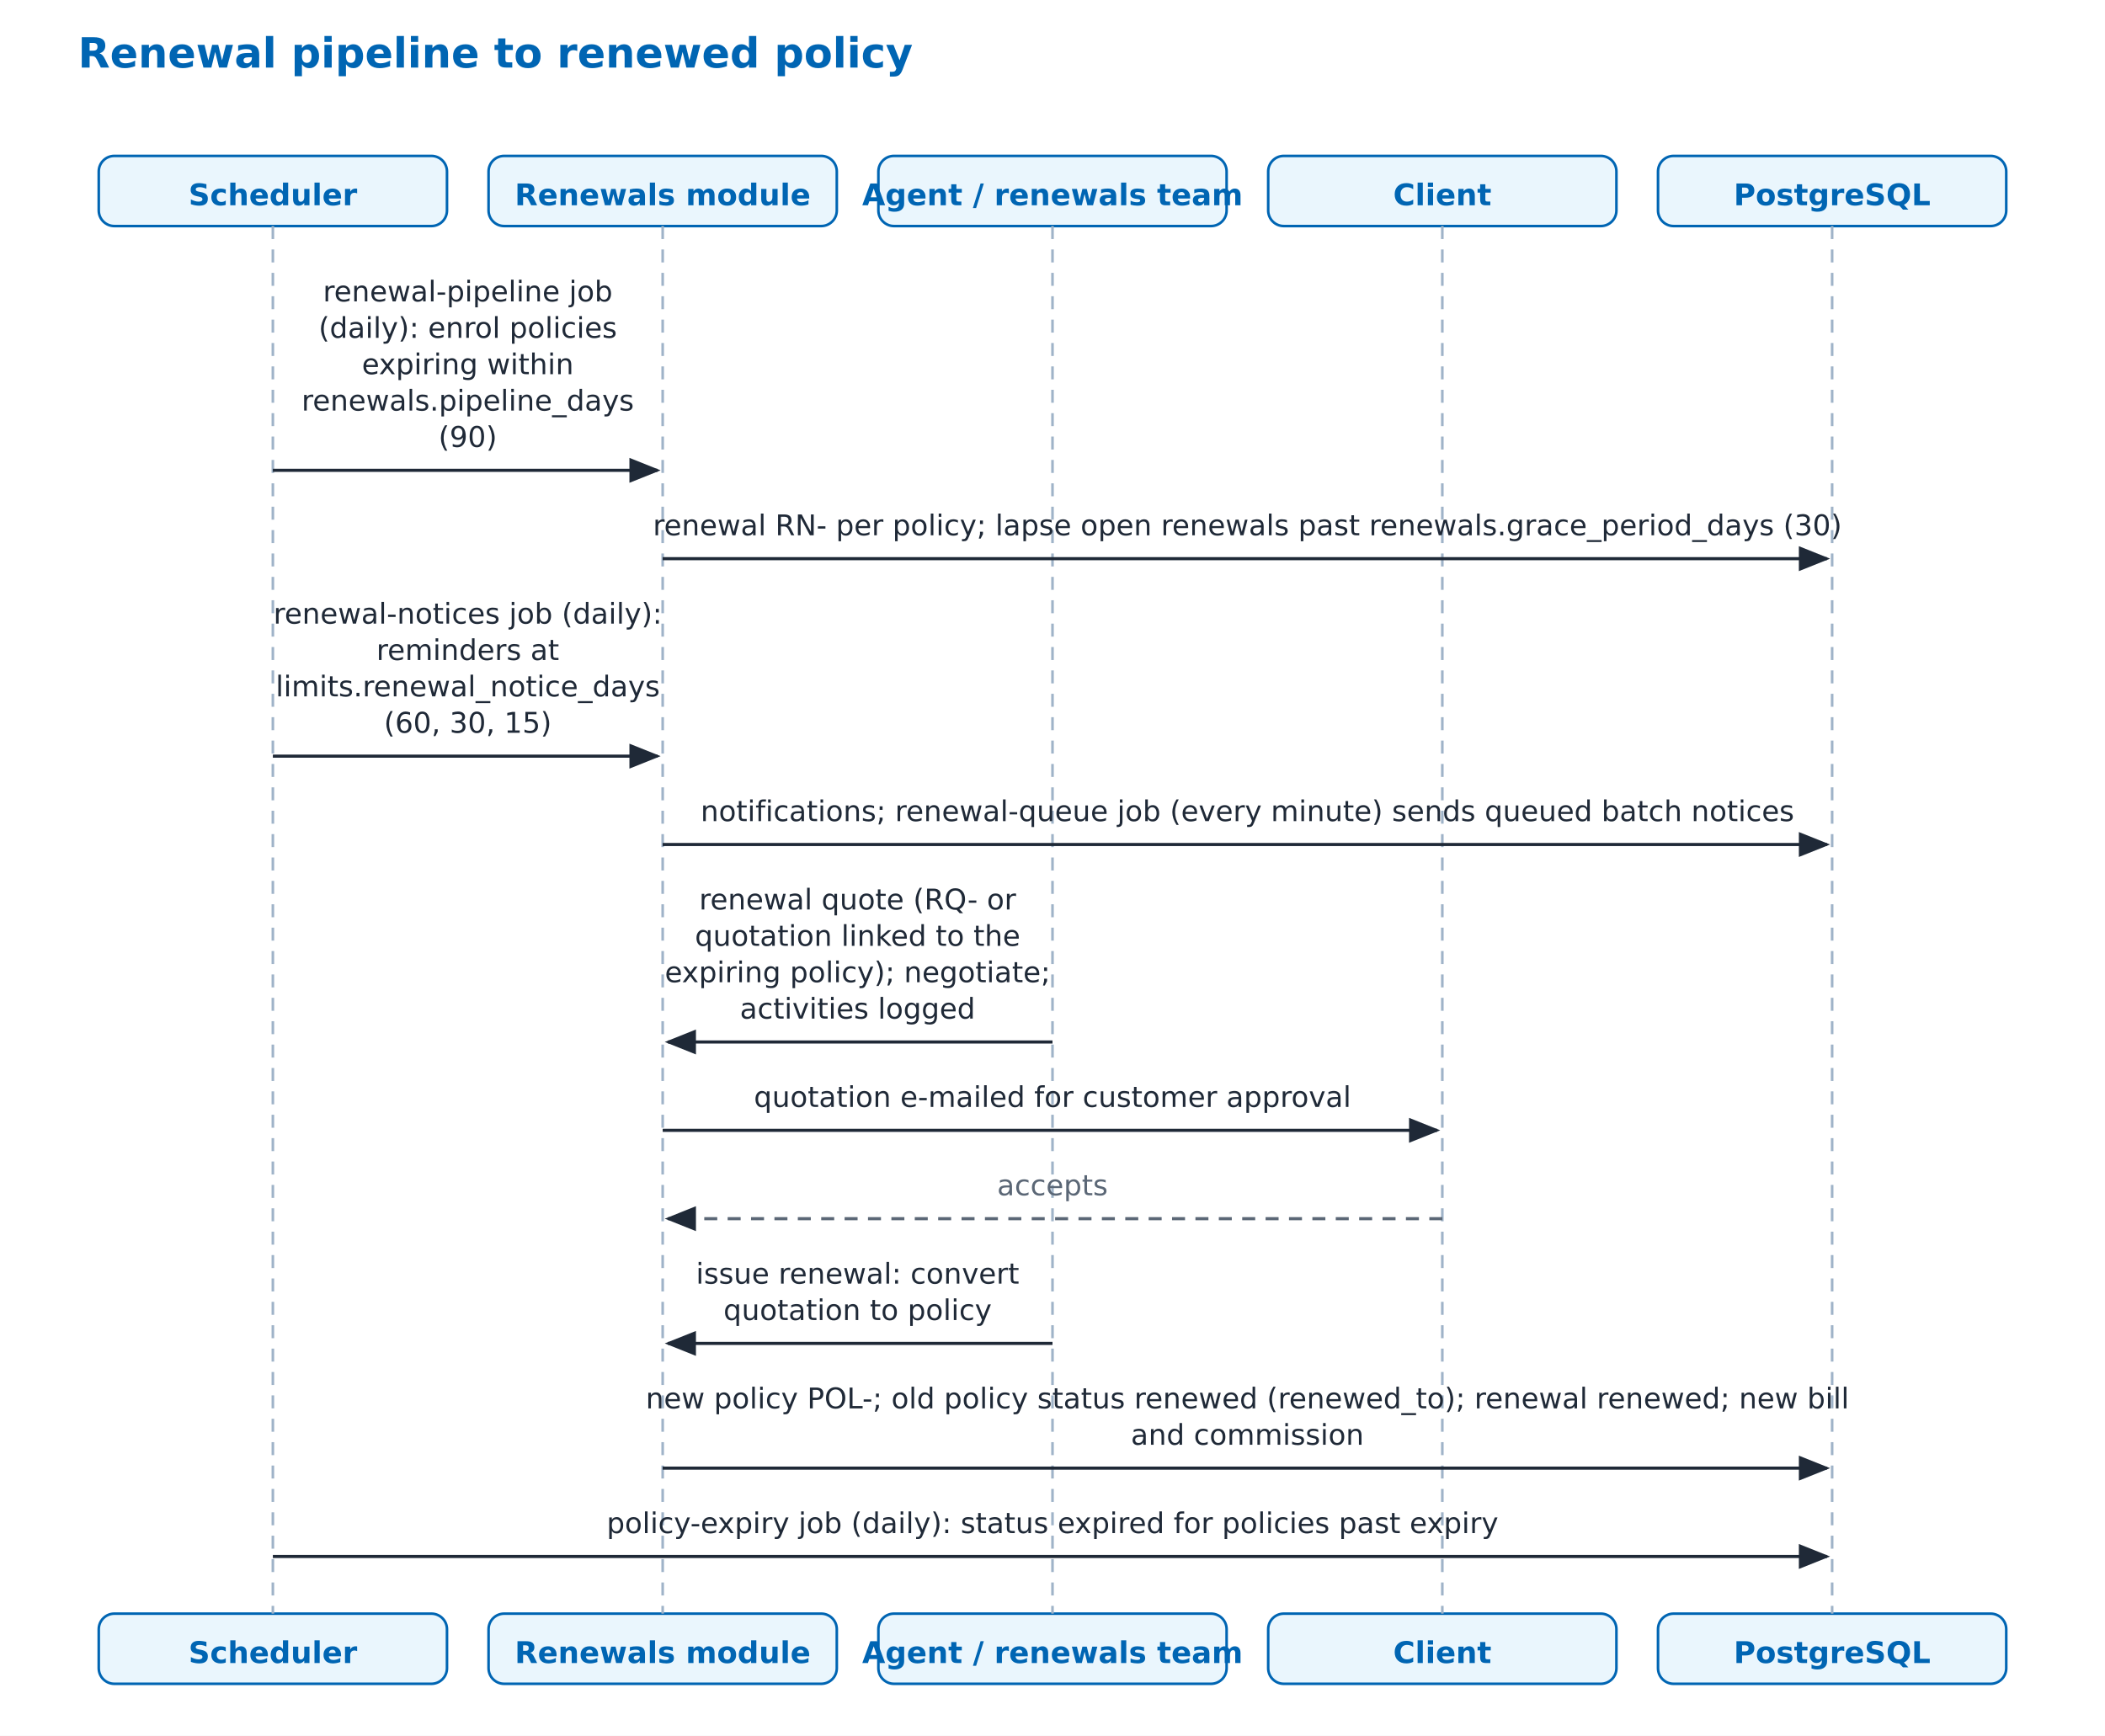
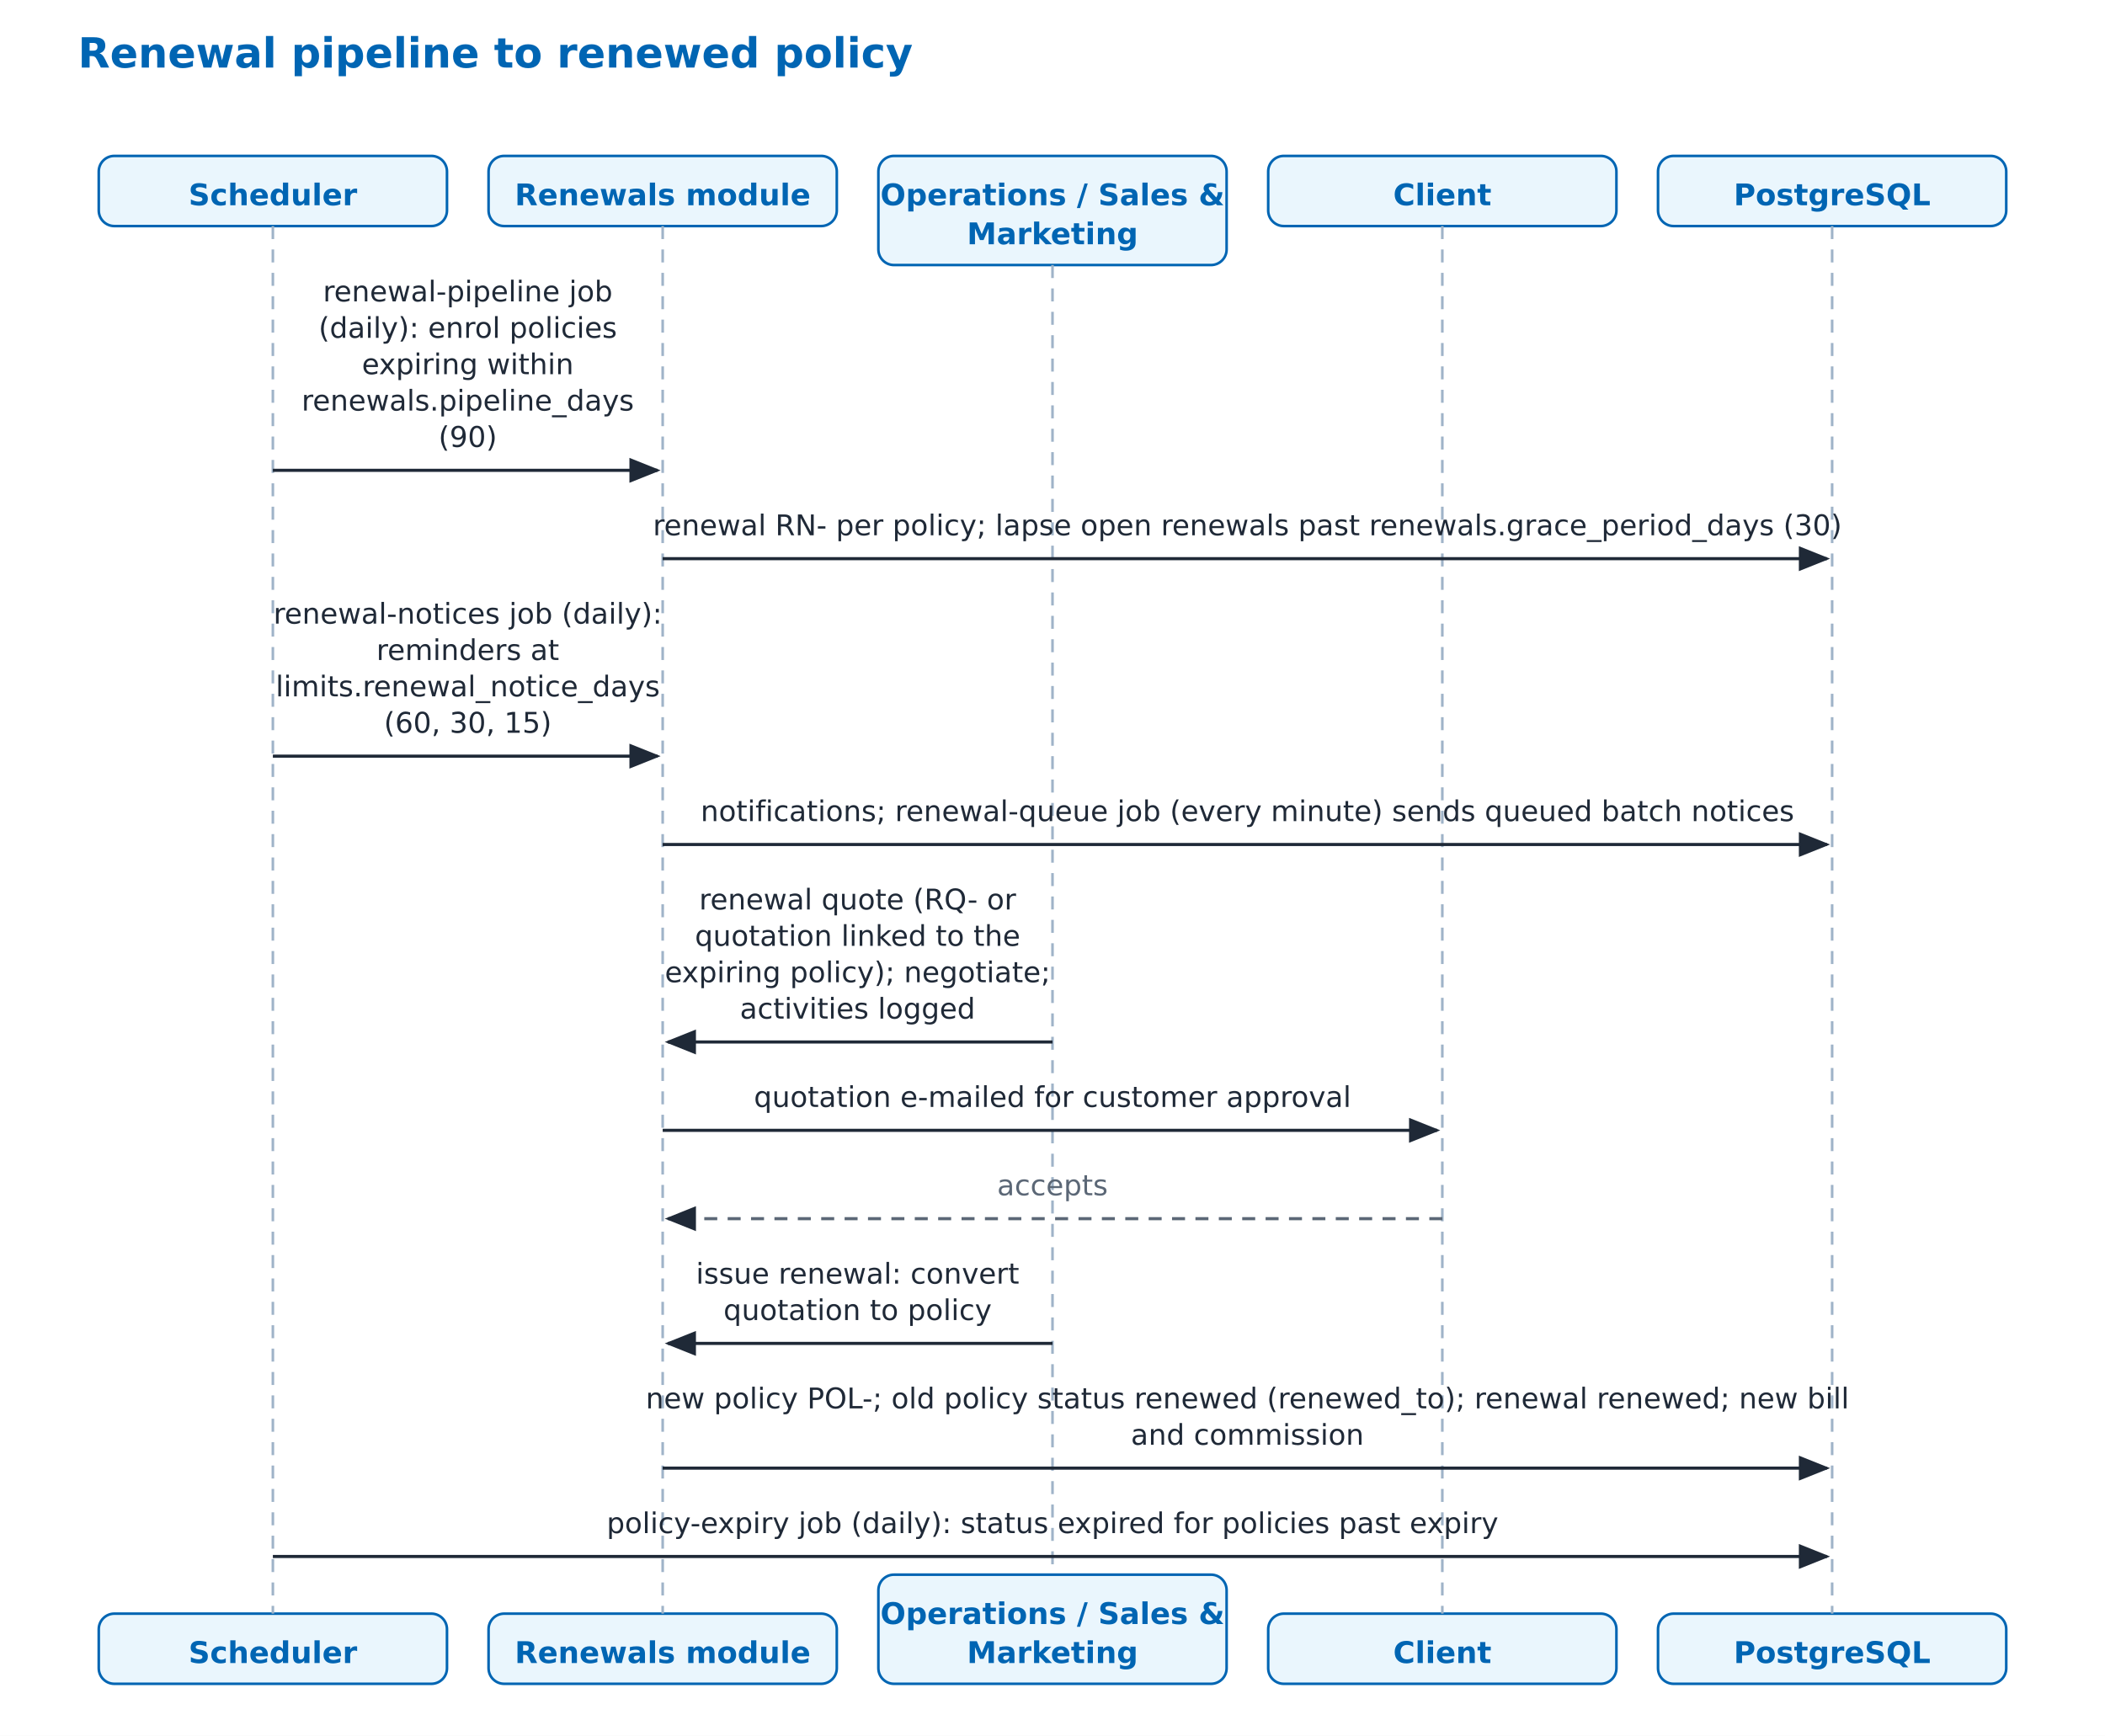
<svg xmlns="http://www.w3.org/2000/svg" width="810" height="668" viewBox="0 0 810 668" font-family="Nunito, DejaVu Sans, Arial, sans-serif">
  <rect width="100%" height="100%" fill="white" />
  <defs>
    <marker id="ah" markerWidth="10" markerHeight="8" refX="9" refY="4" orient="auto">
      <path d="M0,0 L10,4 L0,8 z" fill="#1F2937" />
    </marker>
  </defs>
  <text x="30" y="26" font-size="16" text-anchor="start" fill="#0065B3" font-weight="bold">Renewal pipeline to renewed policy</text>
  <rect x="38.0" y="60" width="134" height="27" rx="6" fill="#EAF6FD" stroke="#0065B3" />
  <text x="105.0" y="79" font-size="11.5" text-anchor="middle" fill="#0065B3" font-weight="bold">Scheduler</text>
  <rect x="38.0" y="621" width="134" height="27" rx="6" fill="#EAF6FD" stroke="#0065B3" />
  <text x="105.0" y="640" font-size="11.5" text-anchor="middle" fill="#0065B3" font-weight="bold">Scheduler</text>
  <line x1="105.0" y1="87" x2="105.0" y2="621" stroke="#9FB3C8" stroke-width="1" stroke-dasharray="5 4" />
  <rect x="188.0" y="60" width="134" height="27" rx="6" fill="#EAF6FD" stroke="#0065B3" />
  <text x="255.0" y="79" font-size="11.5" text-anchor="middle" fill="#0065B3" font-weight="bold">Renewals module</text>
  <rect x="188.0" y="621" width="134" height="27" rx="6" fill="#EAF6FD" stroke="#0065B3" />
  <text x="255.0" y="640" font-size="11.5" text-anchor="middle" fill="#0065B3" font-weight="bold">Renewals module</text>
  <line x1="255.0" y1="87" x2="255.0" y2="621" stroke="#9FB3C8" stroke-width="1" stroke-dasharray="5 4" />
-   <rect x="338.0" y="60" width="134" height="27" rx="6" fill="#EAF6FD" stroke="#0065B3" />
-   <text x="405.0" y="79" font-size="11.5" text-anchor="middle" fill="#0065B3" font-weight="bold">Agent / renewals team</text>
-   <rect x="338.0" y="621" width="134" height="27" rx="6" fill="#EAF6FD" stroke="#0065B3" />
-   <text x="405.0" y="640" font-size="11.5" text-anchor="middle" fill="#0065B3" font-weight="bold">Agent / renewals team</text>
-   <line x1="405.0" y1="87" x2="405.0" y2="621" stroke="#9FB3C8" stroke-width="1" stroke-dasharray="5 4" />
+   <rect x="338.0" y="60" width="134" height="42" rx="6" fill="#EAF6FD" stroke="#0065B3" />
+   <text x="405.0" y="79" font-size="11.5" text-anchor="middle" fill="#0065B3" font-weight="bold">Operations / Sales &amp;</text>
+   <text x="405.0" y="94" font-size="11.5" text-anchor="middle" fill="#0065B3" font-weight="bold">Marketing</text>
+   <rect x="338.0" y="606" width="134" height="42" rx="6" fill="#EAF6FD" stroke="#0065B3" />
+   <text x="405.0" y="625" font-size="11.5" text-anchor="middle" fill="#0065B3" font-weight="bold">Operations / Sales &amp;</text>
+   <text x="405.0" y="640" font-size="11.5" text-anchor="middle" fill="#0065B3" font-weight="bold">Marketing</text>
+   <line x1="405.0" y1="102" x2="405.0" y2="606" stroke="#9FB3C8" stroke-width="1" stroke-dasharray="5 4" />
  <rect x="488.0" y="60" width="134" height="27" rx="6" fill="#EAF6FD" stroke="#0065B3" />
  <text x="555.0" y="79" font-size="11.5" text-anchor="middle" fill="#0065B3" font-weight="bold">Client</text>
  <rect x="488.0" y="621" width="134" height="27" rx="6" fill="#EAF6FD" stroke="#0065B3" />
  <text x="555.0" y="640" font-size="11.5" text-anchor="middle" fill="#0065B3" font-weight="bold">Client</text>
  <line x1="555.0" y1="87" x2="555.0" y2="621" stroke="#9FB3C8" stroke-width="1" stroke-dasharray="5 4" />
  <rect x="638.0" y="60" width="134" height="27" rx="6" fill="#EAF6FD" stroke="#0065B3" />
  <text x="705.0" y="79" font-size="11.5" text-anchor="middle" fill="#0065B3" font-weight="bold">PostgreSQL</text>
  <rect x="638.0" y="621" width="134" height="27" rx="6" fill="#EAF6FD" stroke="#0065B3" />
  <text x="705.0" y="640" font-size="11.5" text-anchor="middle" fill="#0065B3" font-weight="bold">PostgreSQL</text>
  <line x1="705.0" y1="87" x2="705.0" y2="621" stroke="#9FB3C8" stroke-width="1" stroke-dasharray="5 4" />
  <text x="180.0" y="116" font-size="11" text-anchor="middle" fill="#1F2937">renewal-pipeline job</text>
  <text x="180.0" y="130" font-size="11" text-anchor="middle" fill="#1F2937">(daily): enrol policies</text>
  <text x="180.0" y="144" font-size="11" text-anchor="middle" fill="#1F2937">expiring within</text>
  <text x="180.0" y="158" font-size="11" text-anchor="middle" fill="#1F2937">renewals.pipeline_days</text>
  <text x="180.0" y="172" font-size="11" text-anchor="middle" fill="#1F2937">(90)</text>
  <line x1="105.0" y1="181" x2="253.0" y2="181" stroke="#1F2937" stroke-width="1.2" marker-end="url(#ah)" />
  <text x="480.0" y="206" font-size="11" text-anchor="middle" fill="#1F2937">renewal RN- per policy; lapse open renewals past renewals.grace_period_days (30)</text>
  <line x1="255.0" y1="215" x2="703.0" y2="215" stroke="#1F2937" stroke-width="1.2" marker-end="url(#ah)" />
  <text x="180.0" y="240" font-size="11" text-anchor="middle" fill="#1F2937">renewal-notices job (daily):</text>
  <text x="180.0" y="254" font-size="11" text-anchor="middle" fill="#1F2937">reminders at</text>
  <text x="180.0" y="268" font-size="11" text-anchor="middle" fill="#1F2937">limits.renewal_notice_days</text>
  <text x="180.0" y="282" font-size="11" text-anchor="middle" fill="#1F2937">(60, 30, 15)</text>
  <line x1="105.0" y1="291" x2="253.0" y2="291" stroke="#1F2937" stroke-width="1.2" marker-end="url(#ah)" />
  <text x="480.0" y="316" font-size="11" text-anchor="middle" fill="#1F2937">notifications; renewal-queue job (every minute) sends queued batch notices</text>
  <line x1="255.0" y1="325" x2="703.0" y2="325" stroke="#1F2937" stroke-width="1.2" marker-end="url(#ah)" />
  <text x="330.0" y="350" font-size="11" text-anchor="middle" fill="#1F2937">renewal quote (RQ- or</text>
  <text x="330.0" y="364" font-size="11" text-anchor="middle" fill="#1F2937">quotation linked to the</text>
  <text x="330.0" y="378" font-size="11" text-anchor="middle" fill="#1F2937">expiring policy); negotiate;</text>
  <text x="330.0" y="392" font-size="11" text-anchor="middle" fill="#1F2937">activities logged</text>
  <line x1="405.0" y1="401" x2="257.0" y2="401" stroke="#1F2937" stroke-width="1.2" marker-end="url(#ah)" />
  <text x="405.0" y="426" font-size="11" text-anchor="middle" fill="#1F2937">quotation e-mailed for customer approval</text>
  <line x1="255.0" y1="435" x2="553.0" y2="435" stroke="#1F2937" stroke-width="1.2" marker-end="url(#ah)" />
  <text x="405.0" y="460" font-size="11" text-anchor="middle" fill="#5B6776">accepts</text>
  <line x1="555.0" y1="469" x2="257.0" y2="469" stroke="#5B6776" stroke-width="1.2" stroke-dasharray="5 4" marker-end="url(#ah)" />
  <text x="330.0" y="494" font-size="11" text-anchor="middle" fill="#1F2937">issue renewal: convert</text>
  <text x="330.0" y="508" font-size="11" text-anchor="middle" fill="#1F2937">quotation to policy</text>
  <line x1="405.0" y1="517" x2="257.0" y2="517" stroke="#1F2937" stroke-width="1.2" marker-end="url(#ah)" />
  <text x="480.0" y="542" font-size="11" text-anchor="middle" fill="#1F2937">new policy POL-; old policy status renewed (renewed_to); renewal renewed; new bill</text>
  <text x="480.0" y="556" font-size="11" text-anchor="middle" fill="#1F2937">and commission</text>
  <line x1="255.0" y1="565" x2="703.0" y2="565" stroke="#1F2937" stroke-width="1.2" marker-end="url(#ah)" />
  <text x="405.0" y="590" font-size="11" text-anchor="middle" fill="#1F2937">policy-expiry job (daily): status expired for policies past expiry</text>
  <line x1="105.0" y1="599" x2="703.0" y2="599" stroke="#1F2937" stroke-width="1.2" marker-end="url(#ah)" />
</svg>
